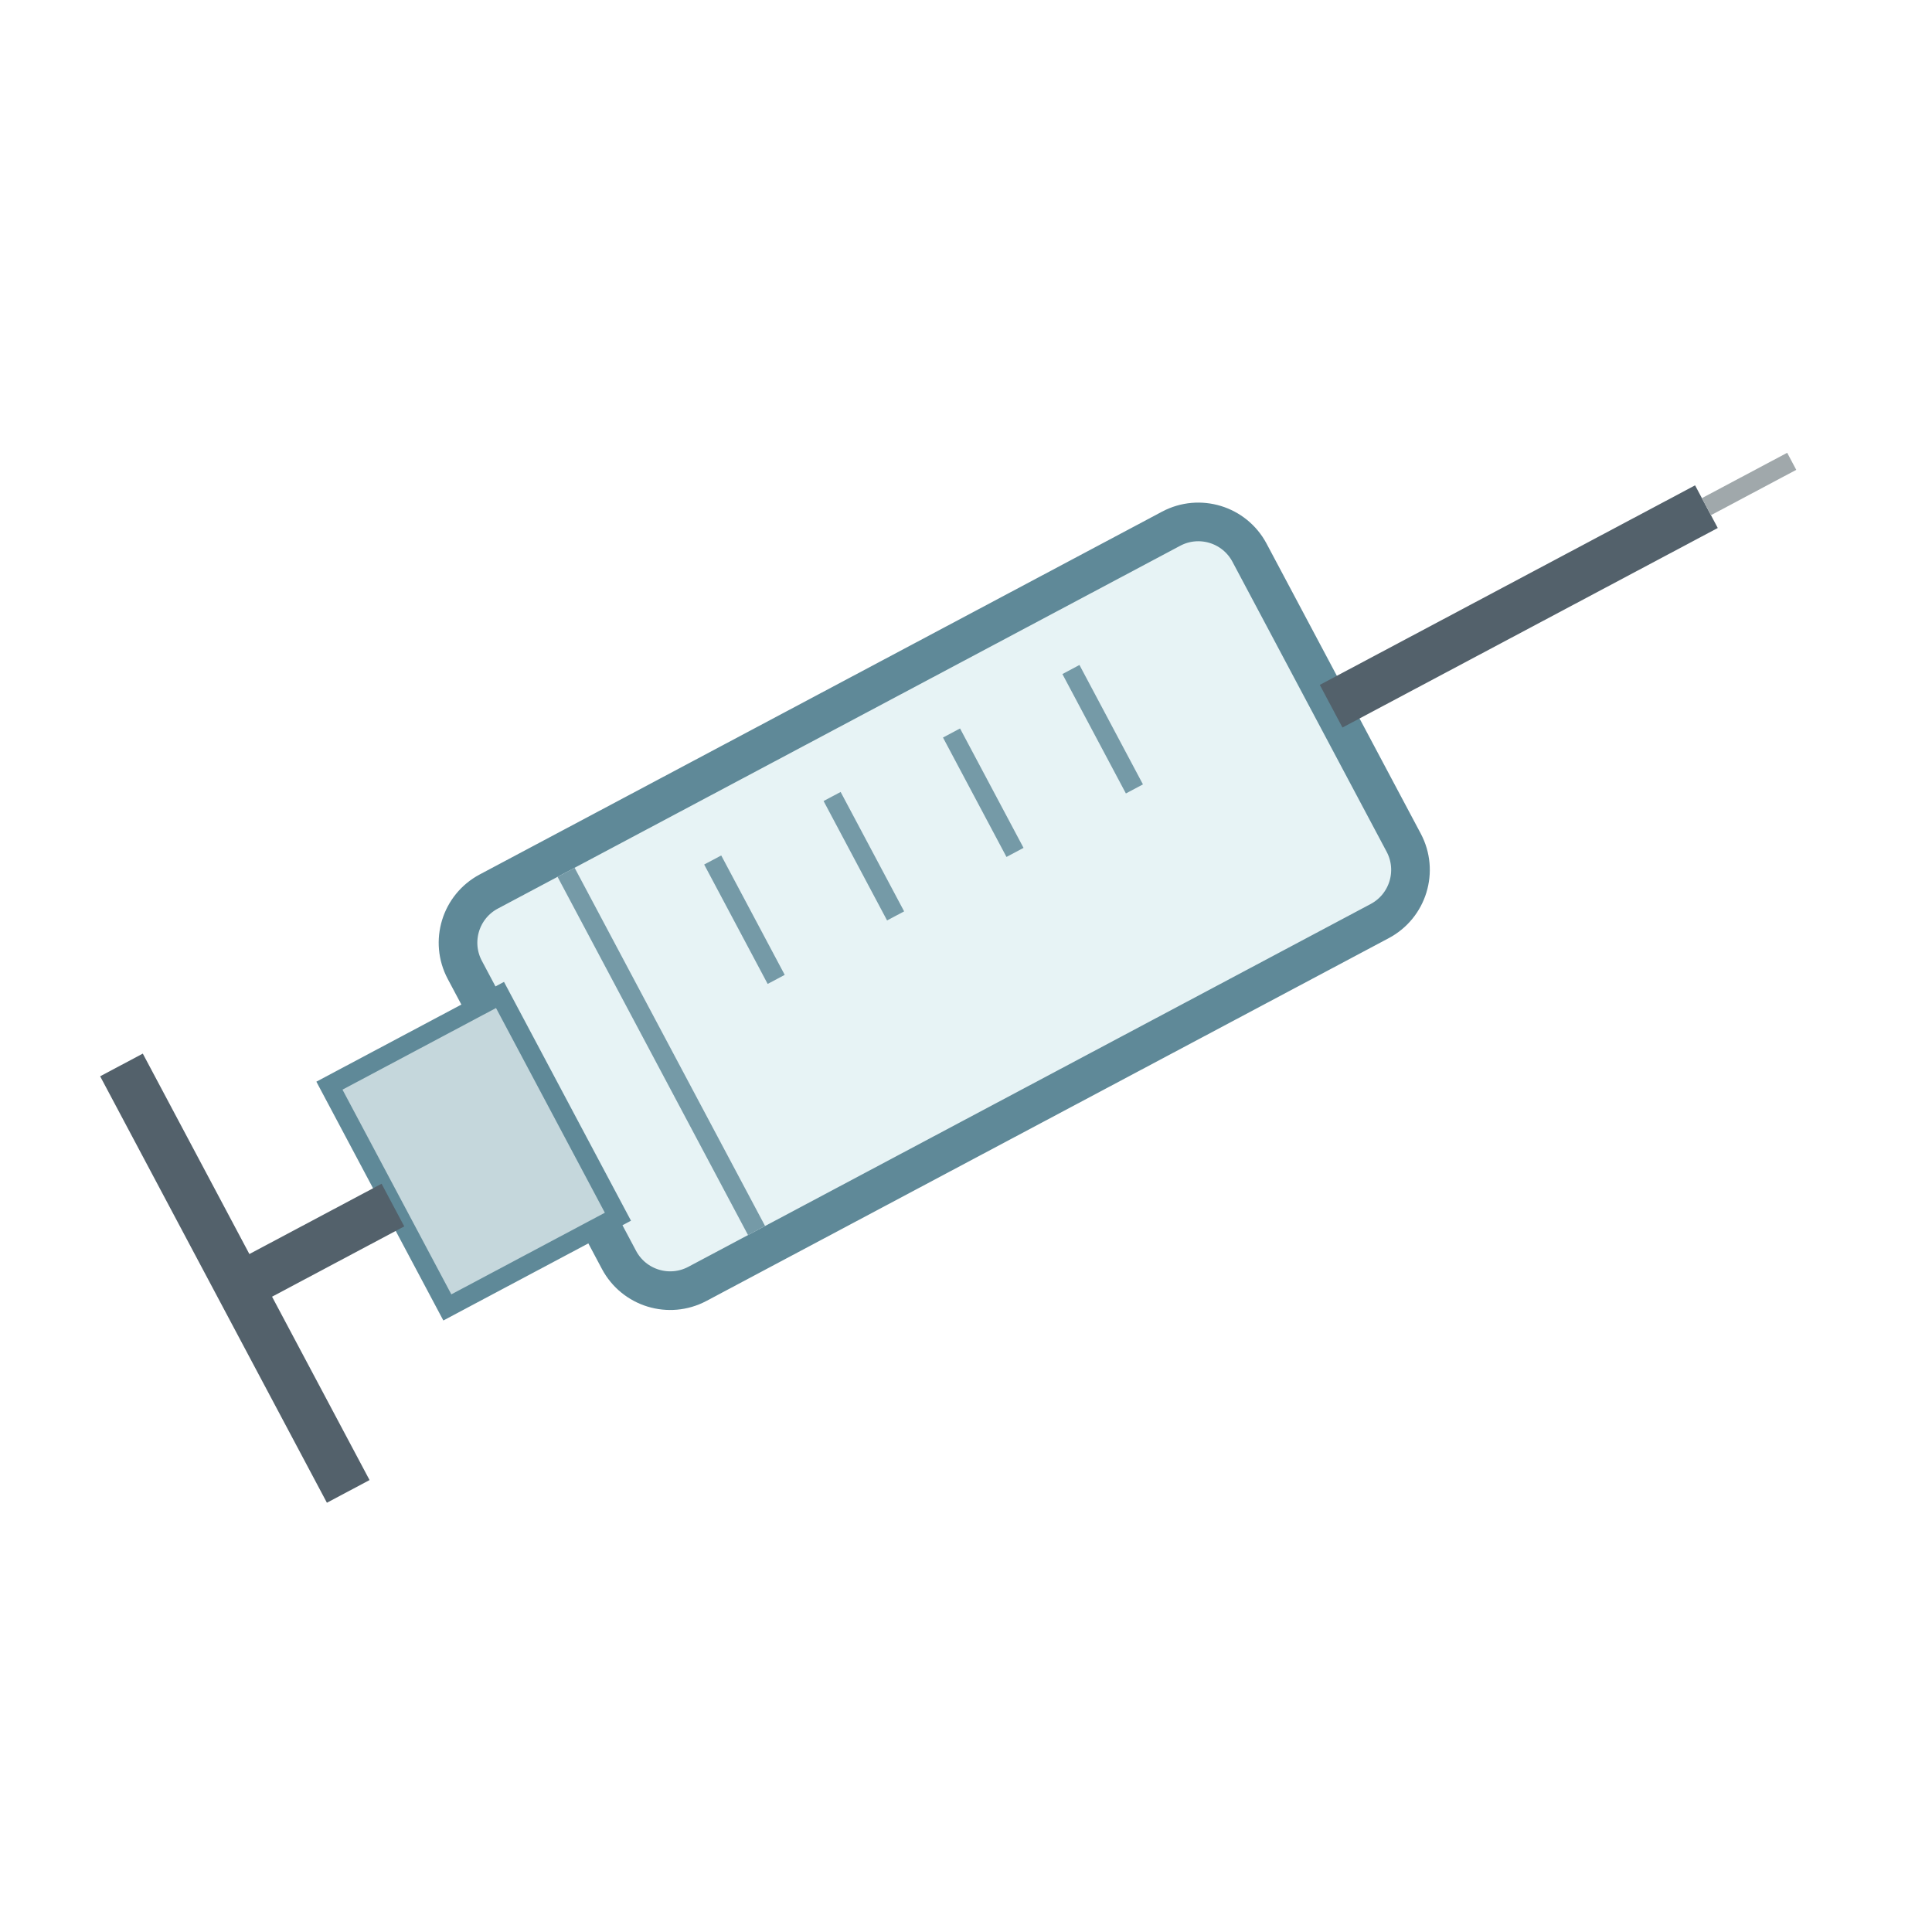
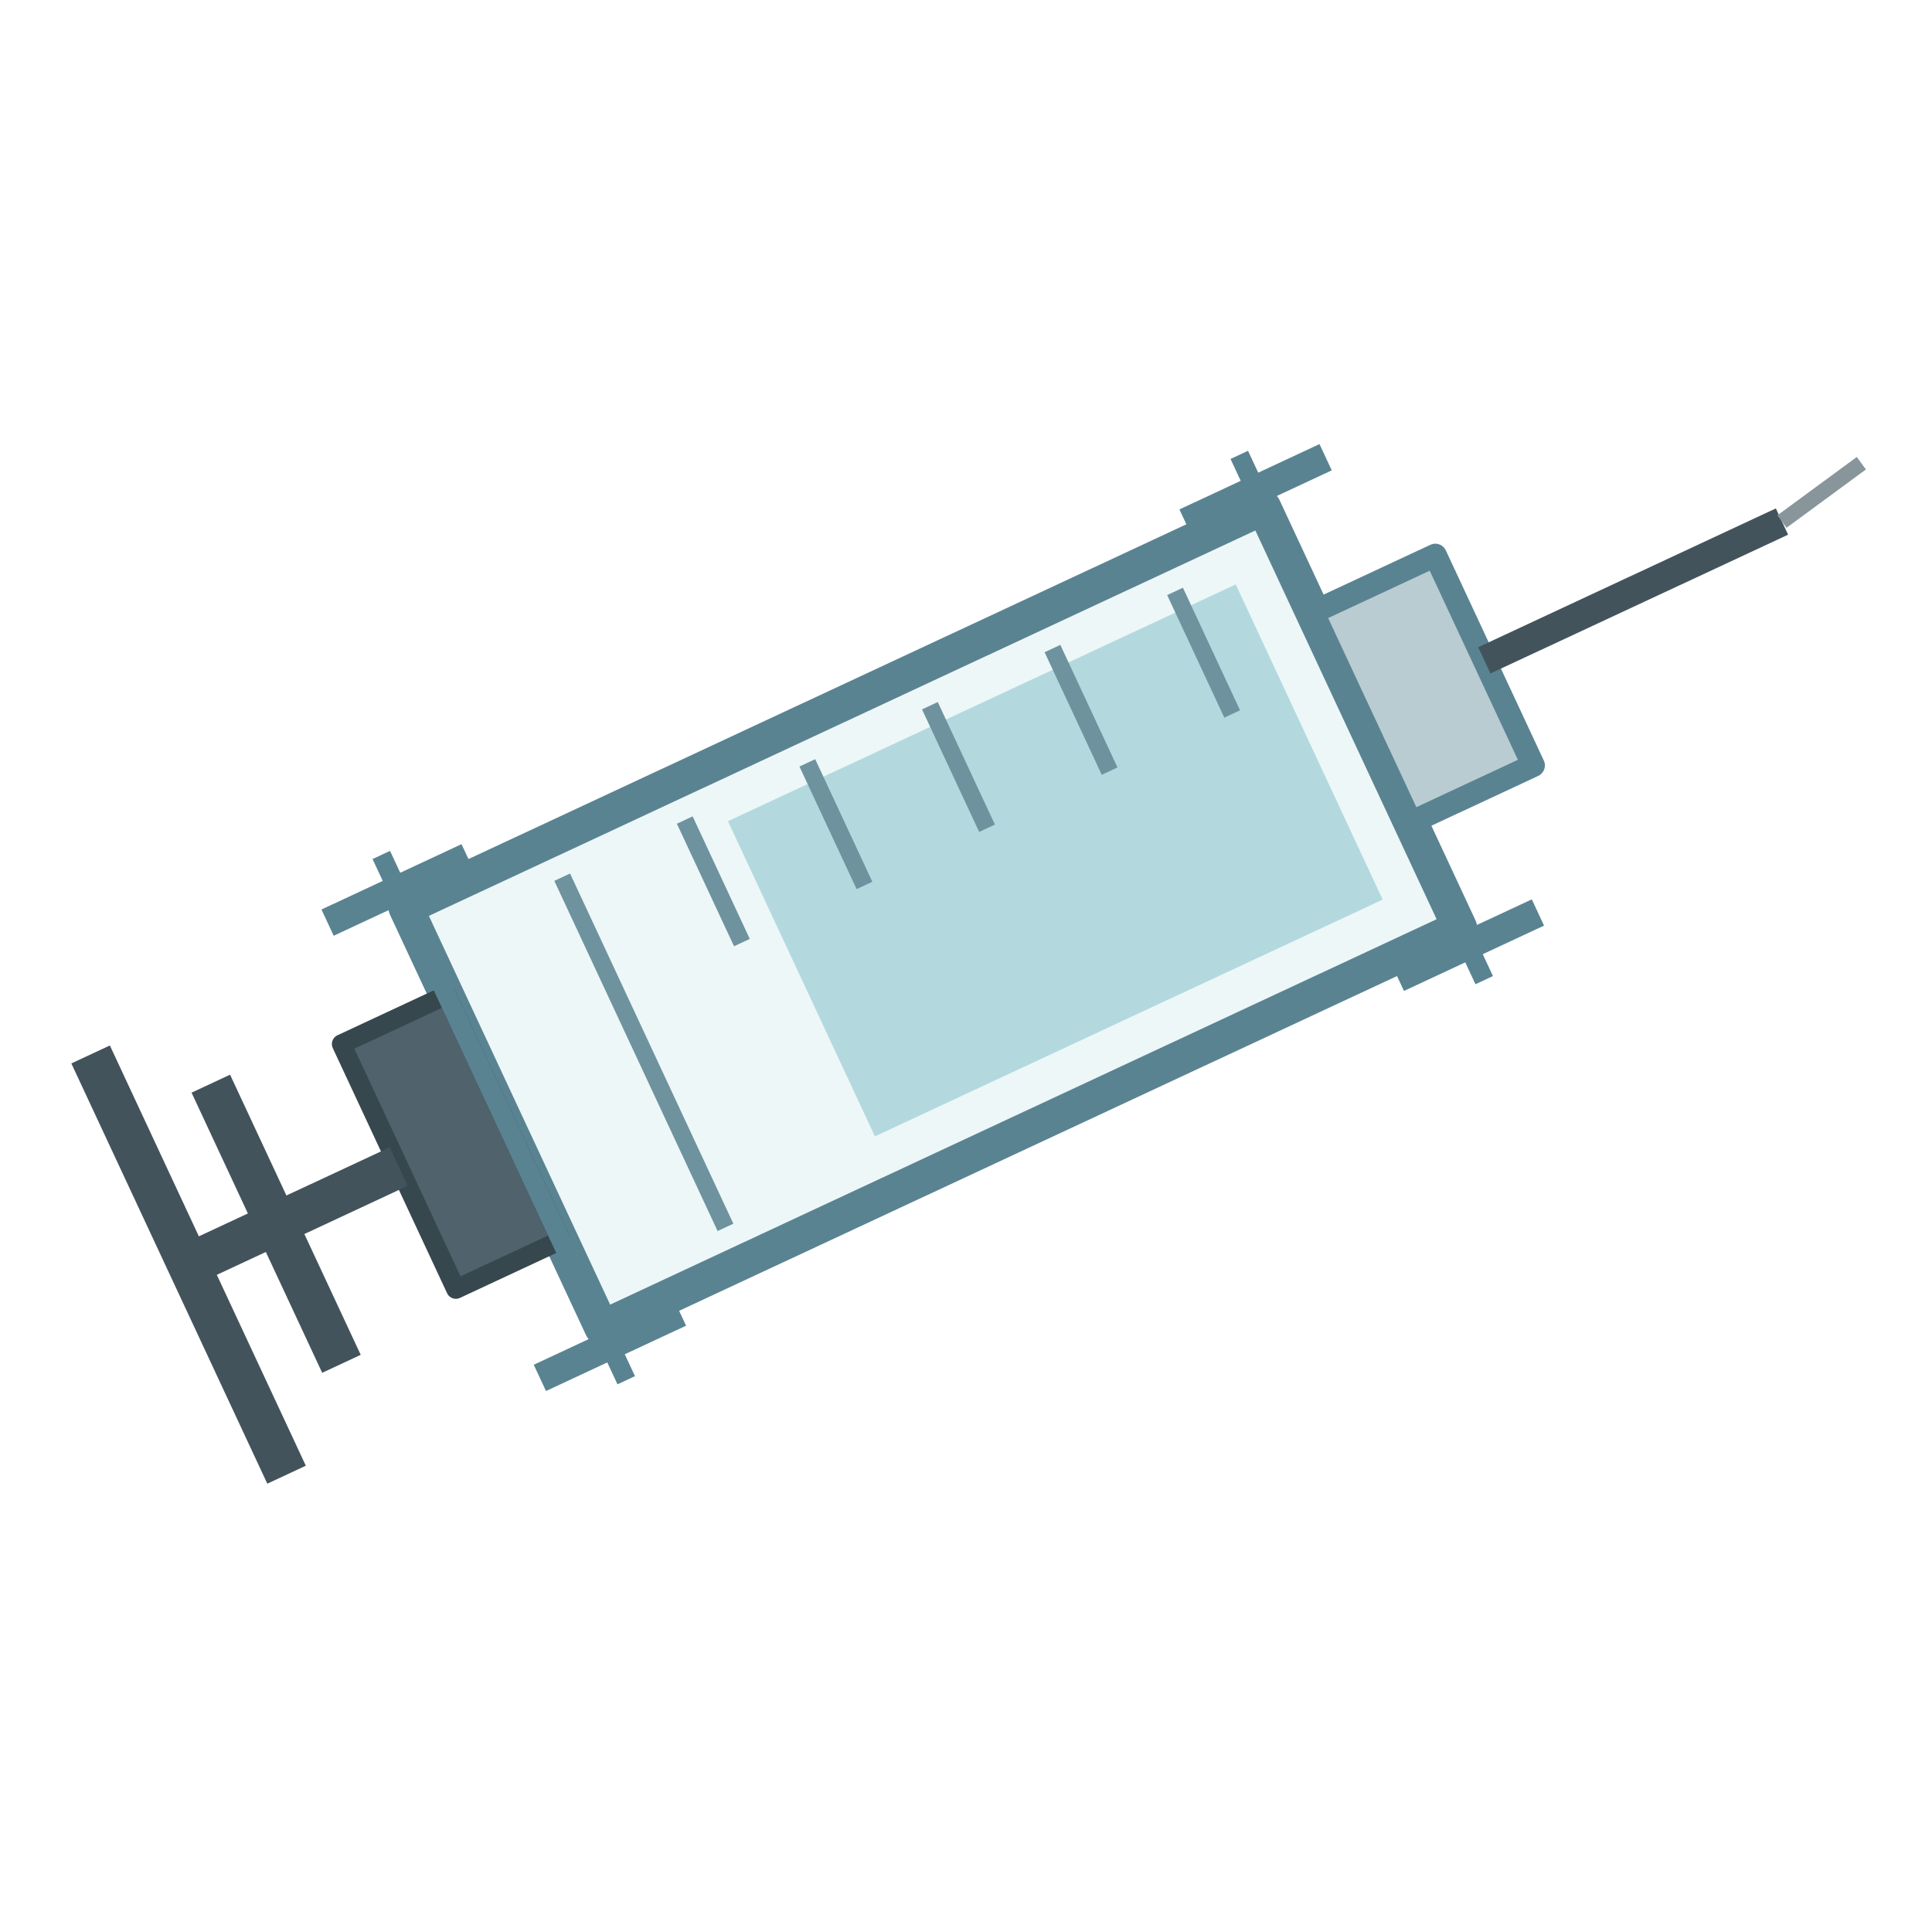
<svg xmlns="http://www.w3.org/2000/svg" viewBox="0 0 100 100" role="img" aria-labelledby="title desc">
-   <g transform="rotate(-28 50 50)">
-     <rect x="27" y="35" width="46" height="23" rx="3" fill="#E7F3F5" stroke="#5F8998" stroke-width="2" />
-     <path d="M34 36v21M41 39v7M48 39v7M55 39v7M62 39v7" stroke="#759AA7" />
-     <rect x="18" y="40" width="10" height="13" fill="#C5D7DC" stroke="#5F8998" />
-     <path d="M9 34v25M9 47h9M73 47h22" stroke="#53616B" stroke-width="2.5" />
-     <path d="M95 47h5" stroke="#A0A8AB" />
+   <g transform="rotate(-25 50 50)" stroke-linejoin="round">
+     <path d="M25 35h49v24H25z" fill="#E7F4F6" fill-opacity=".76" stroke="#5A8392" stroke-width="1.8" />
+     <path d="M42 38h29v18H42z" fill="#8FC6D0" fill-opacity=".62" />
+     <path d="M33 37v20M40 37v7M47 37v7M54 37v7M61 37v7M68 37v7" stroke="#6E939F" stroke-width=".9" />
+     <path d="M19 40h6v14h-6z" fill="#50626B" stroke="#37474E" />
+     <path d="M7 35v24M7 47h12M12 39v16" fill="none" stroke="#43535C" stroke-width="2.2" />
+     <path d="M74 41h7v12h-7z" fill="#B9CCD1" stroke="#5A8392" stroke-width="1.2" />
+     <path d="M81 47h17" stroke="#43535C" stroke-width="1.5" />
+     <path d="M98 47l5-1" stroke="#88969C" stroke-width=".8" />
+     <path d="M25 32v30M74 32v30" stroke="#5A8392" stroke-width="1" />
+     <path d="M21 34h8M21 60h8M70 34h8M70 60h8" stroke="#5A8392" stroke-width="1.5" />
  </g>
</svg>
